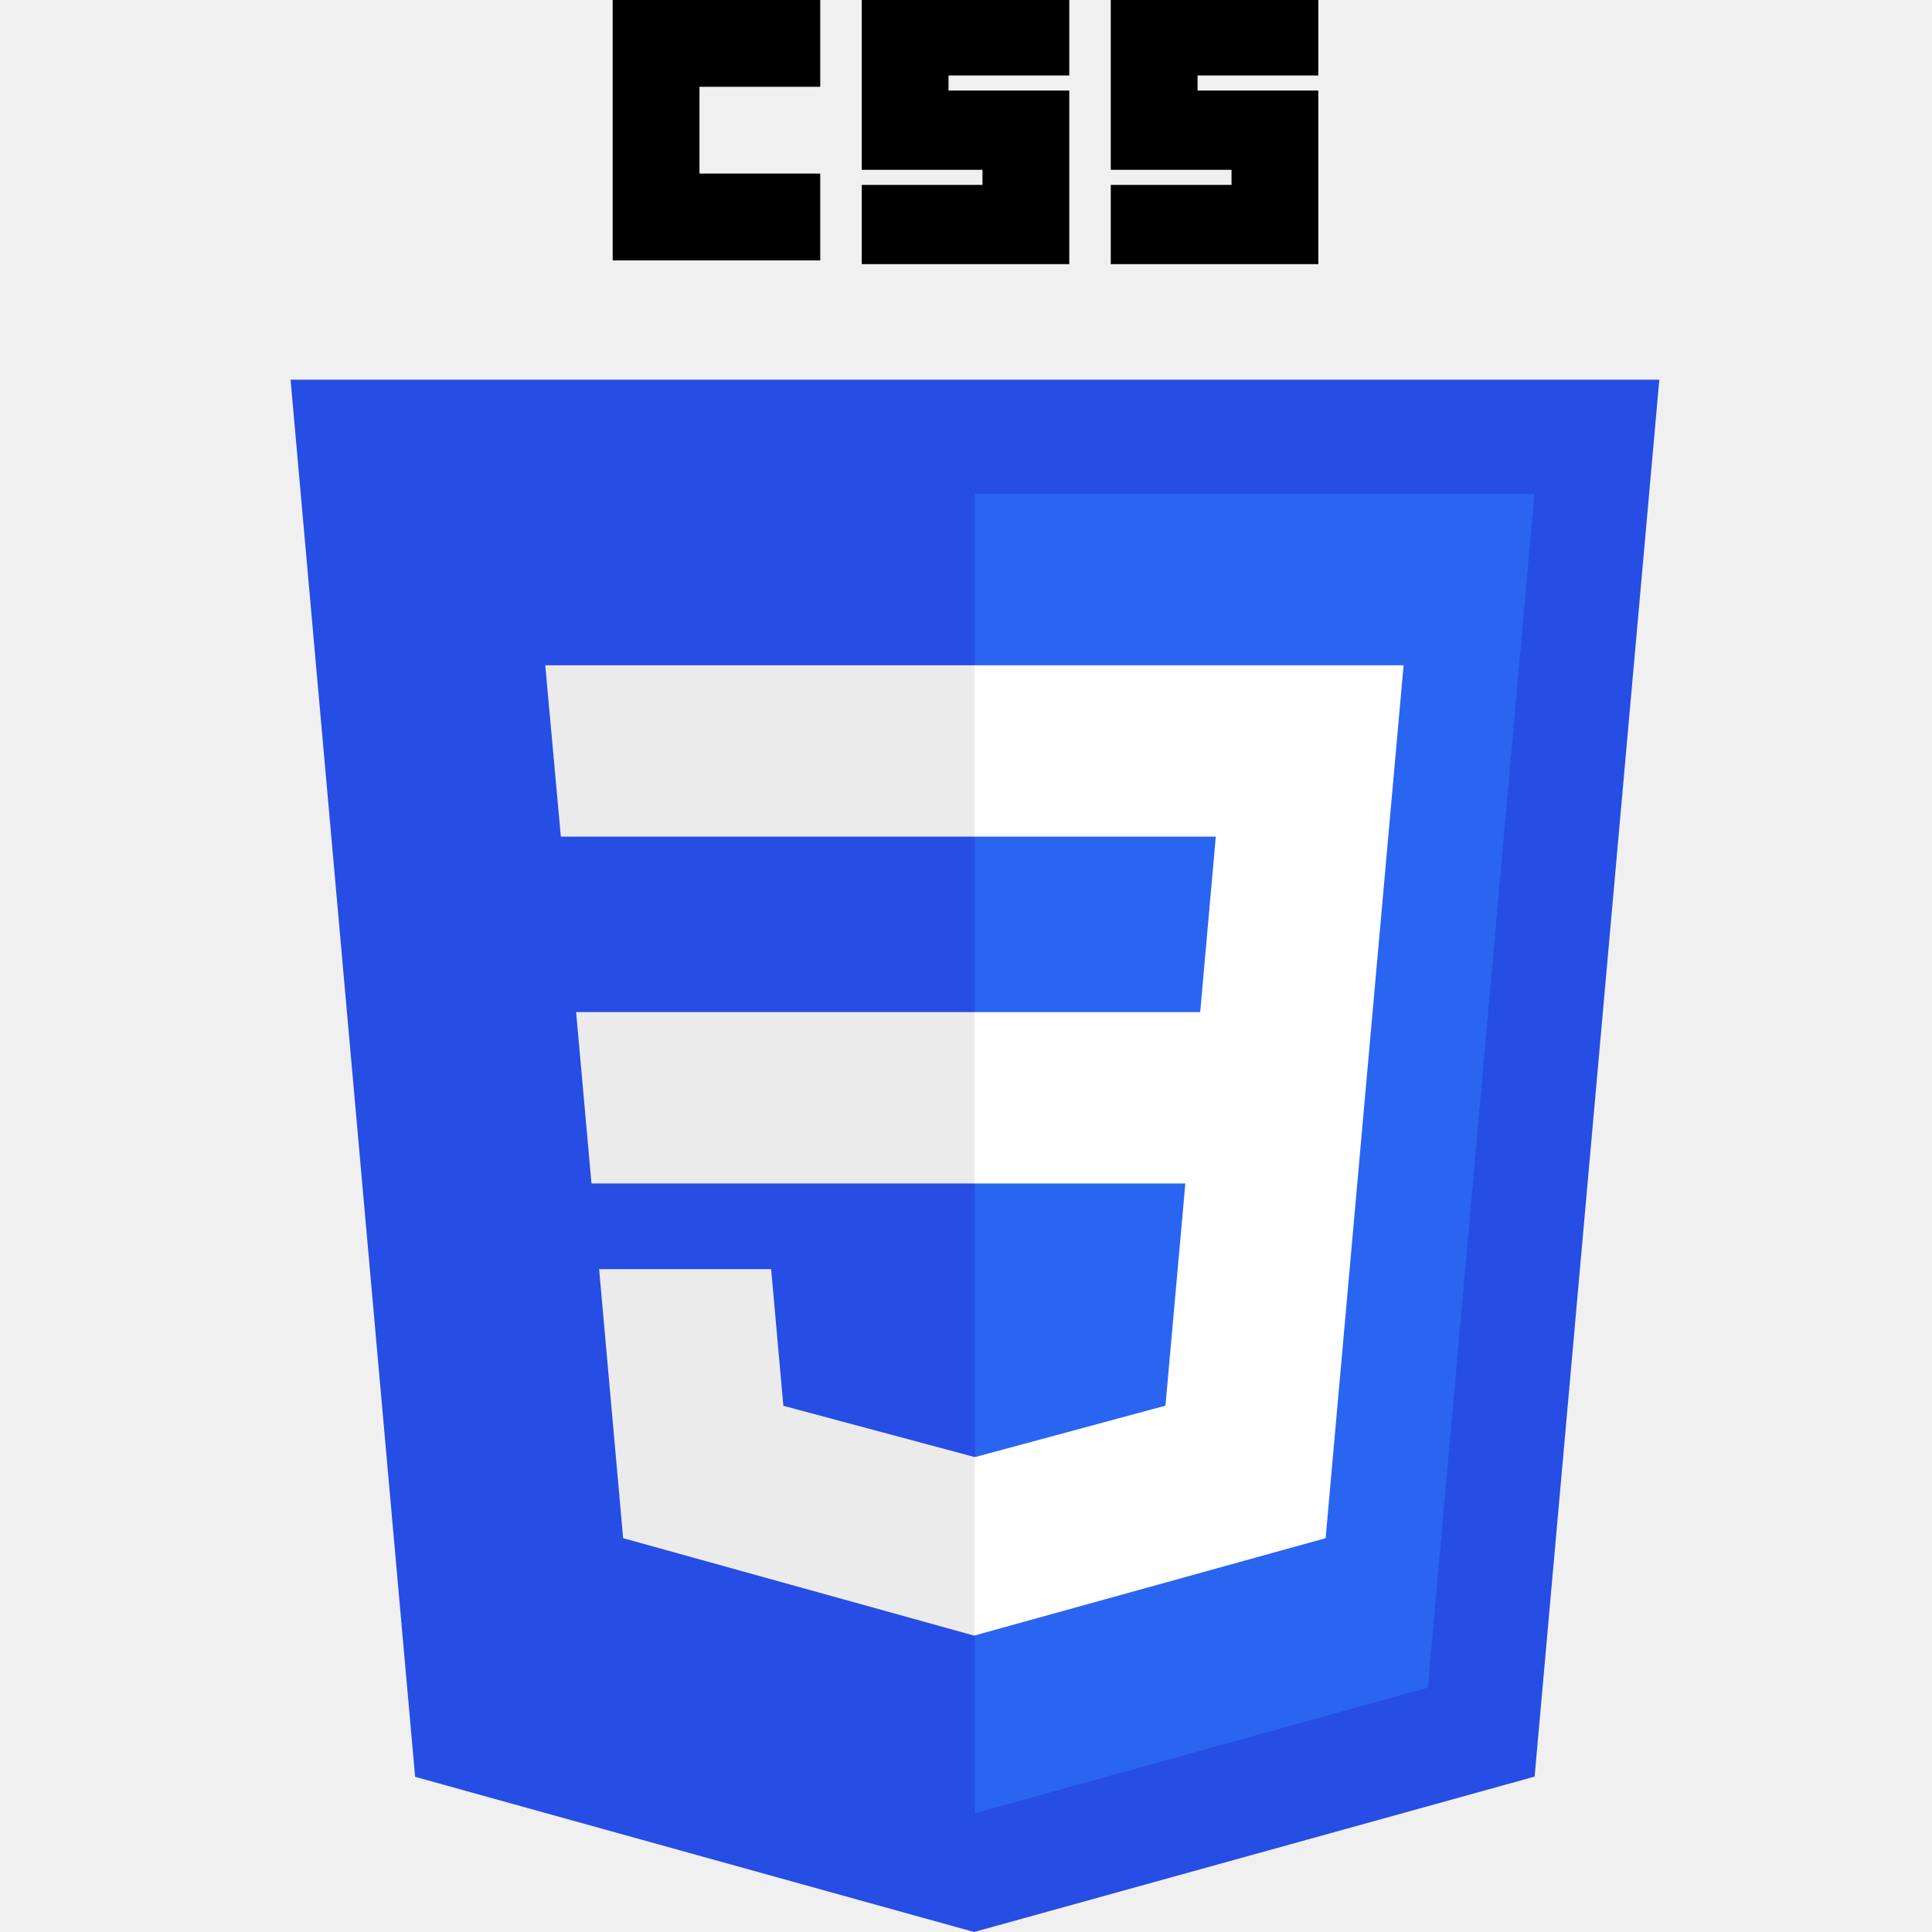
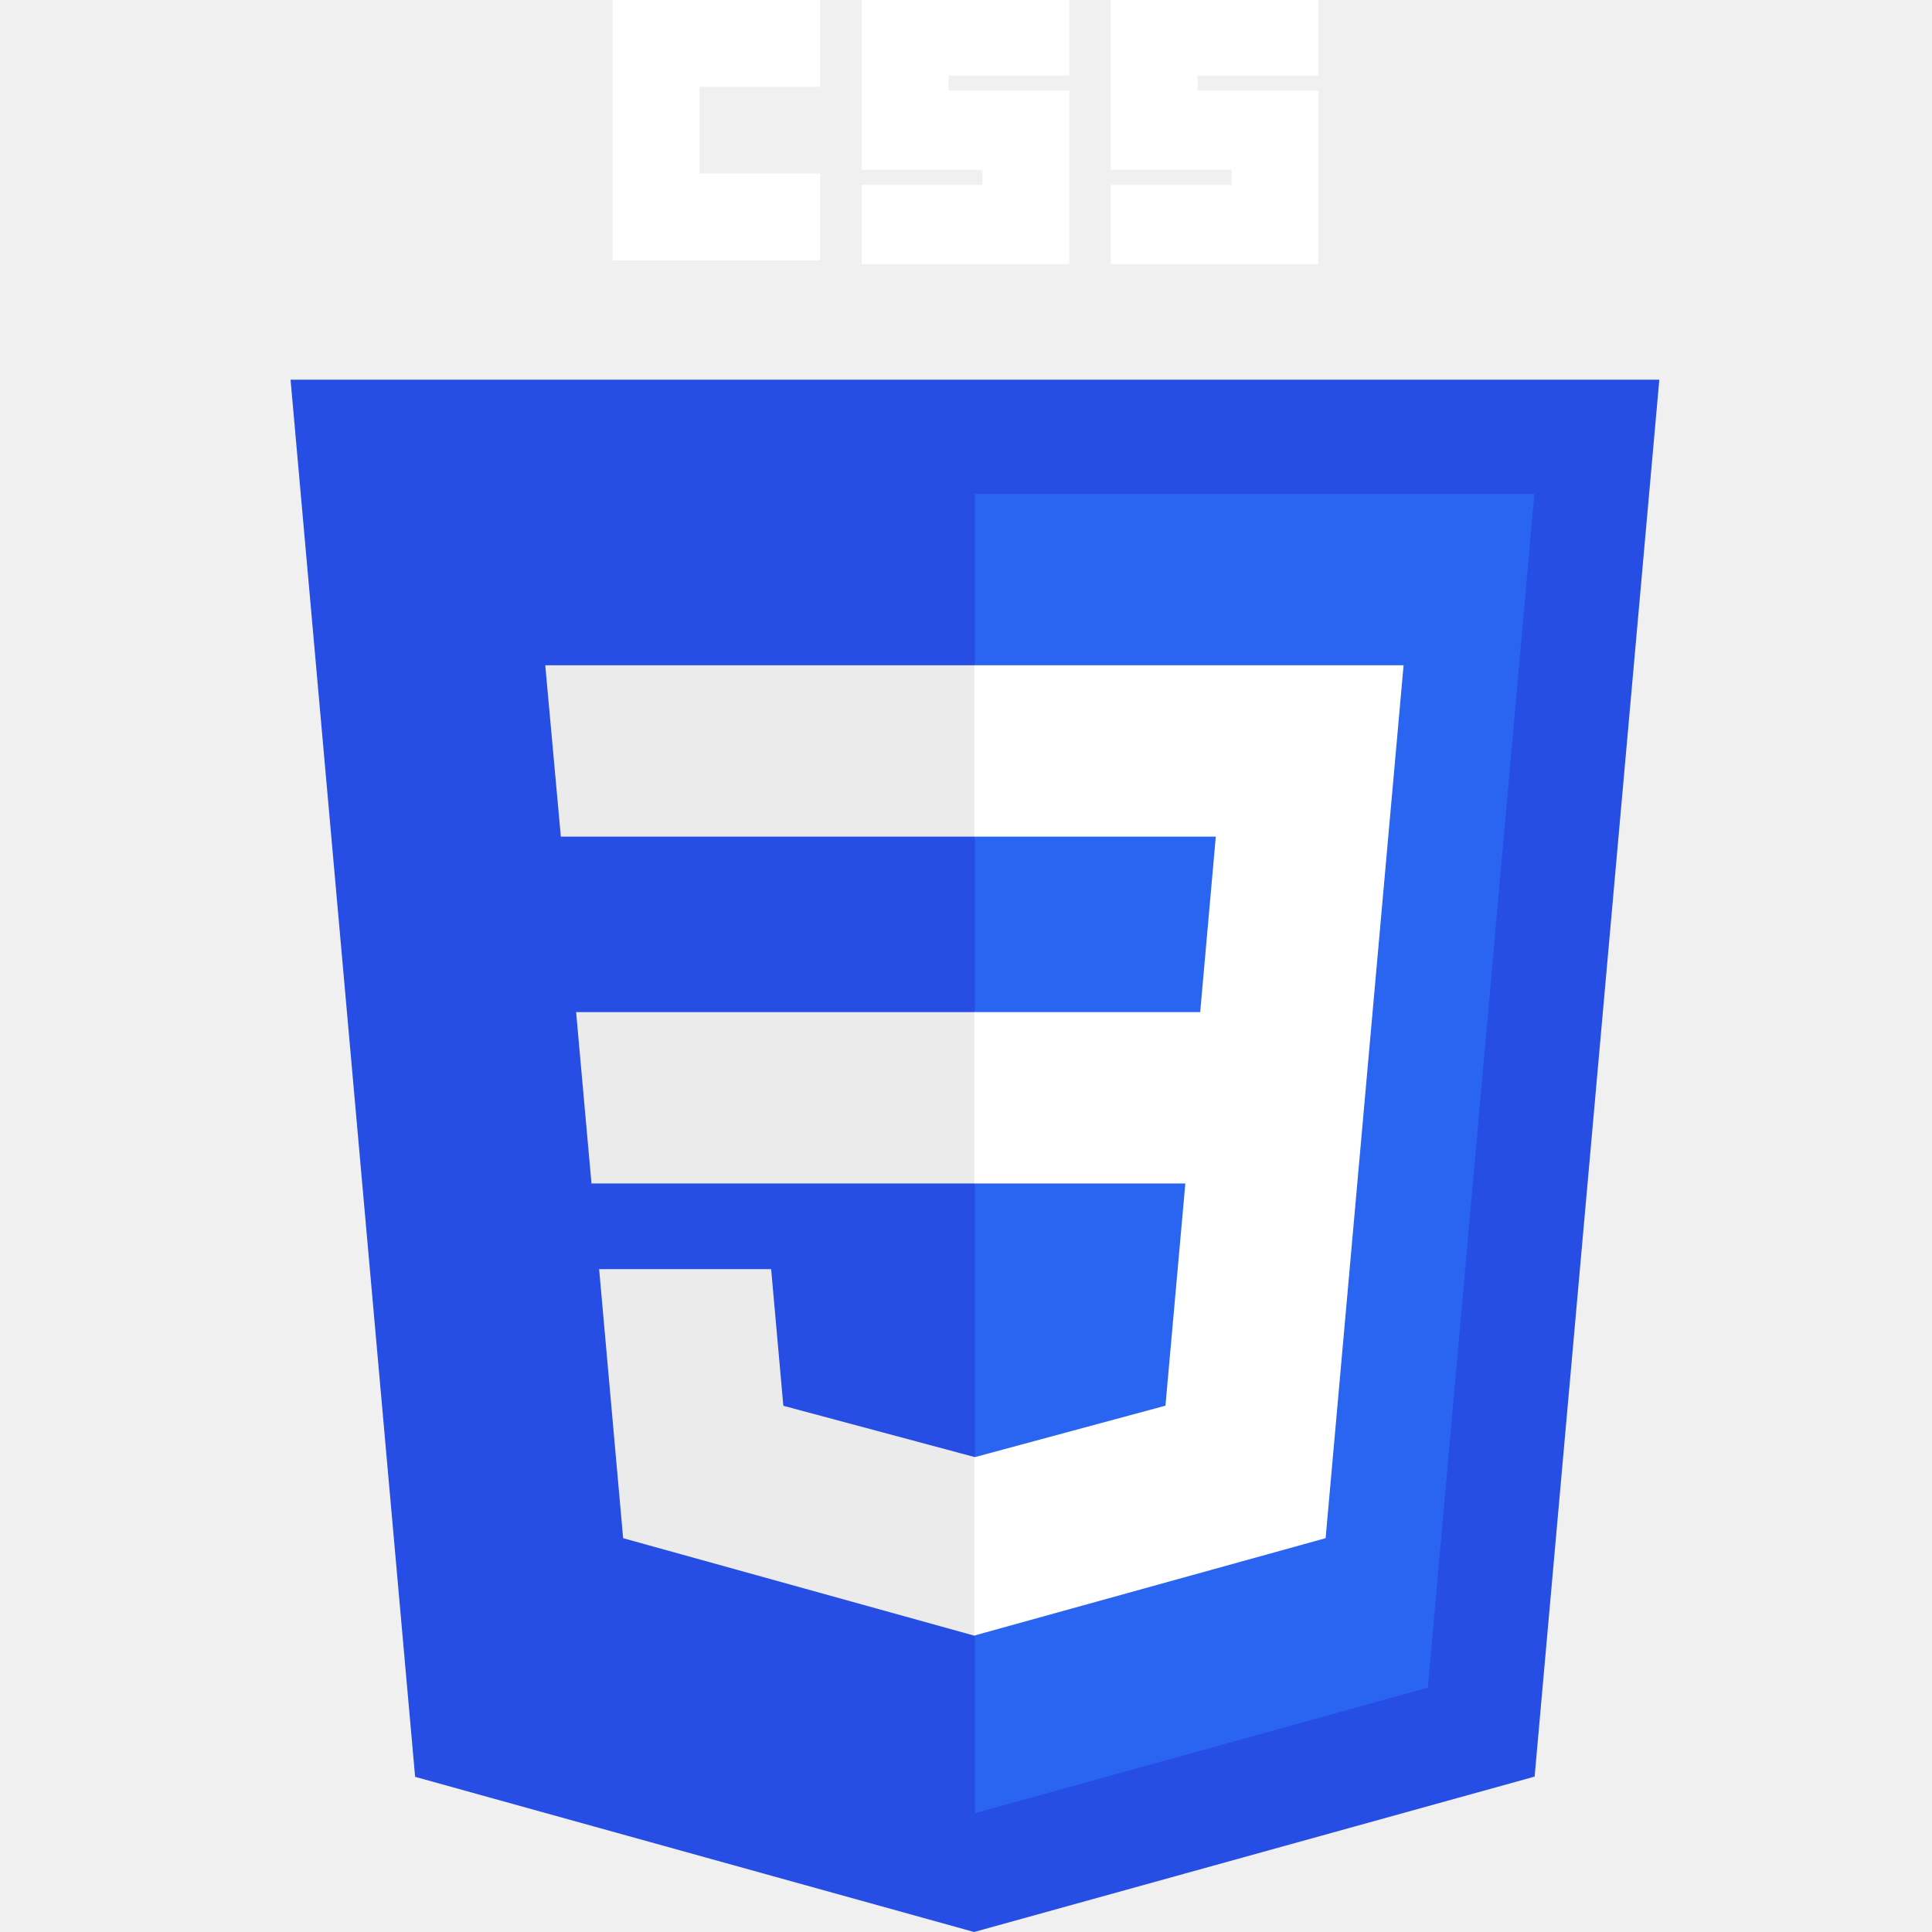
<svg xmlns="http://www.w3.org/2000/svg" width="256" height="256" viewBox="0 0 240 240">
  <g transform="translate(-193.633 -548.3622)">
    <g transform="matrix(0.46875 0 0 0.46875 194.7425 548.3622)">
      <polygon points="107.644,470.877 74.633,100.62 437.367,100.62 404.321,470.819 255.778,512" fill="#264de4" />
      <polygon points="376.03,447.246 404.27,130.894 256,130.894 256,480.523" fill="#2965f1" />
      <polygon points="150.31,268.217 154.38,313.627 256,313.627 256,268.217" fill="#ebebeb" />
      <polygon points="146.26,221.716 256,221.716 256,176.305 142.132,176.305" fill="#ebebeb" />
      <polygon points="255.791,433.457 256,433.399 256,386.153 205.227,372.55 201.994,336.333 156.409,336.333 162.771,407.634" fill="#ebebeb" />
-       <path d="m160 0h55v23h-32v23h32v23h-55z" />
-       <path d="m226 0h55v20h-32v4h32v46h-55v-21h32v-4h-32z" />
-       <path d="m292 0h55v20h-32v4h32v46h-55v-21h32v-4h-32z" />
+       <path d="m160 0h55v23h-32v23h32v23h-55z" fill="#ffffff" />
+       <path d="m226 0h55v20h-32v4h32v46h-55v-21h32v-4h-32z" fill="#ffffff" />
+       <path d="m292 0h55v20h-32v4h32v46h-55v-21h32v-4h-32z" fill="#ffffff" />
      <polygon points="369.597,176.305 255.843,176.305 255.843,221.716 319.831,221.716 315.699,268.217 255.843,268.217 255.843,313.627 311.761,313.627 306.49,372.521 255.843,386.191 255.843,433.435 348.937,407.634 360.291,280.411" fill="#ffffff" />
    </g>
  </g>
</svg>
